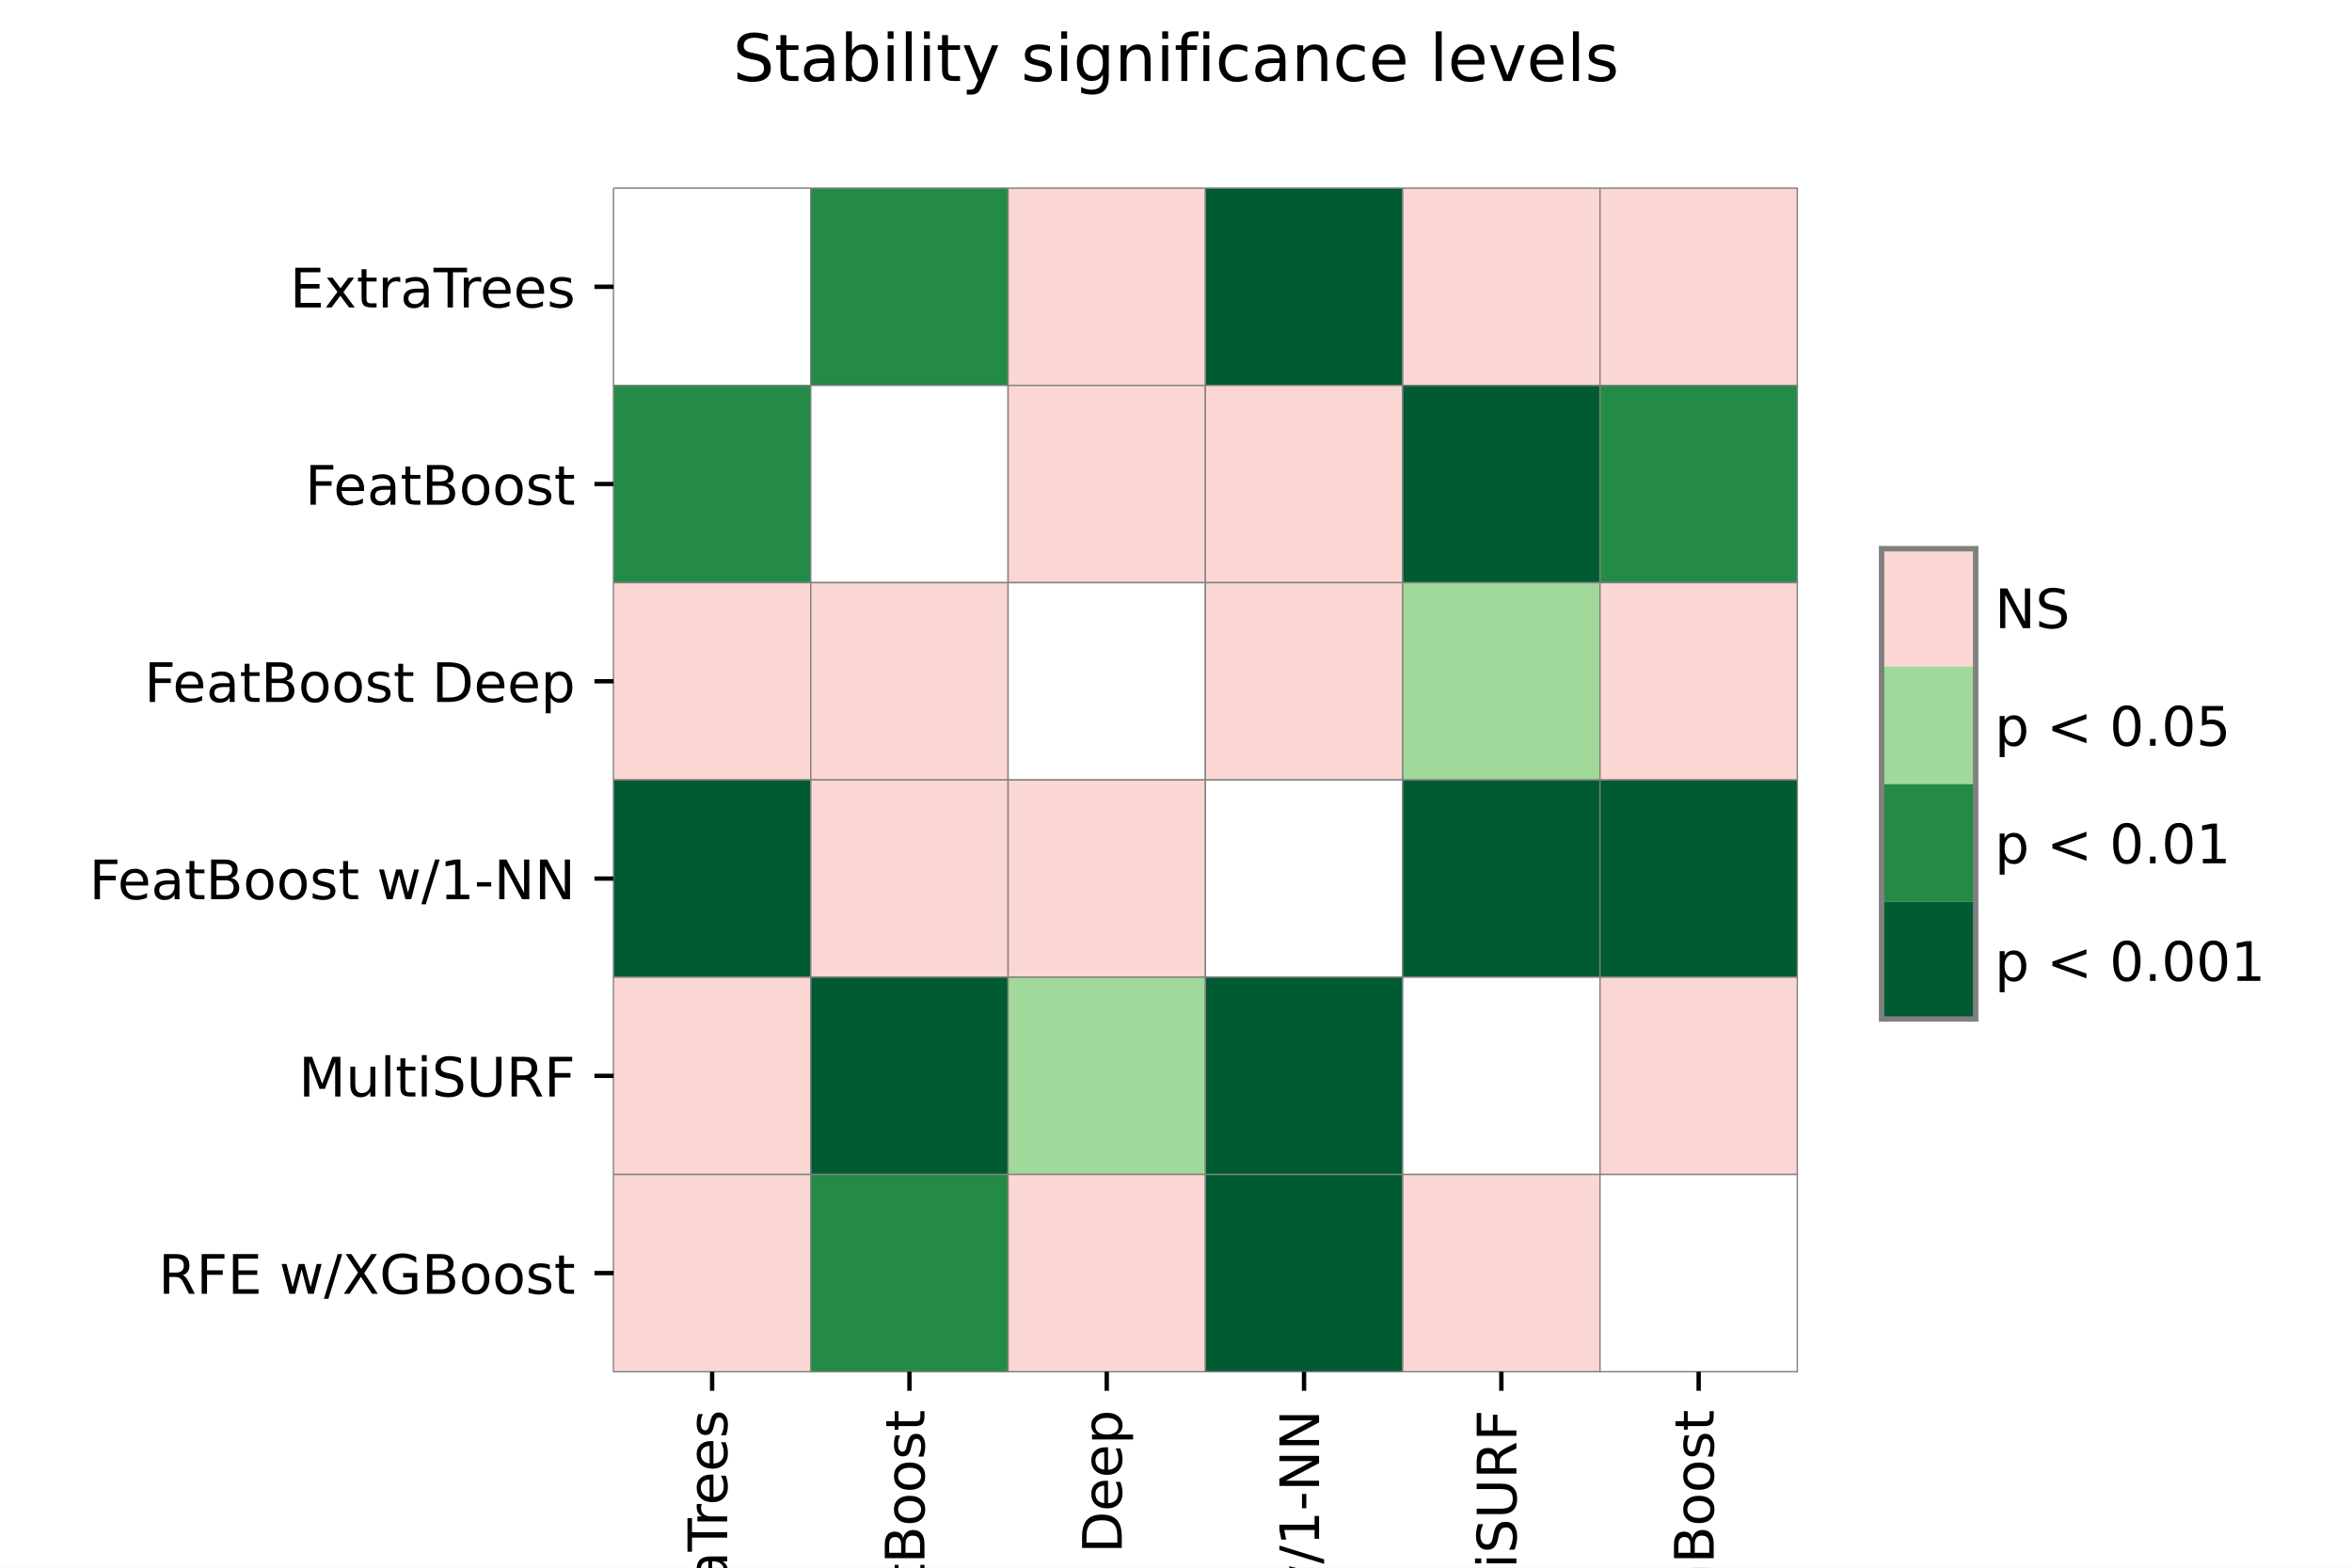
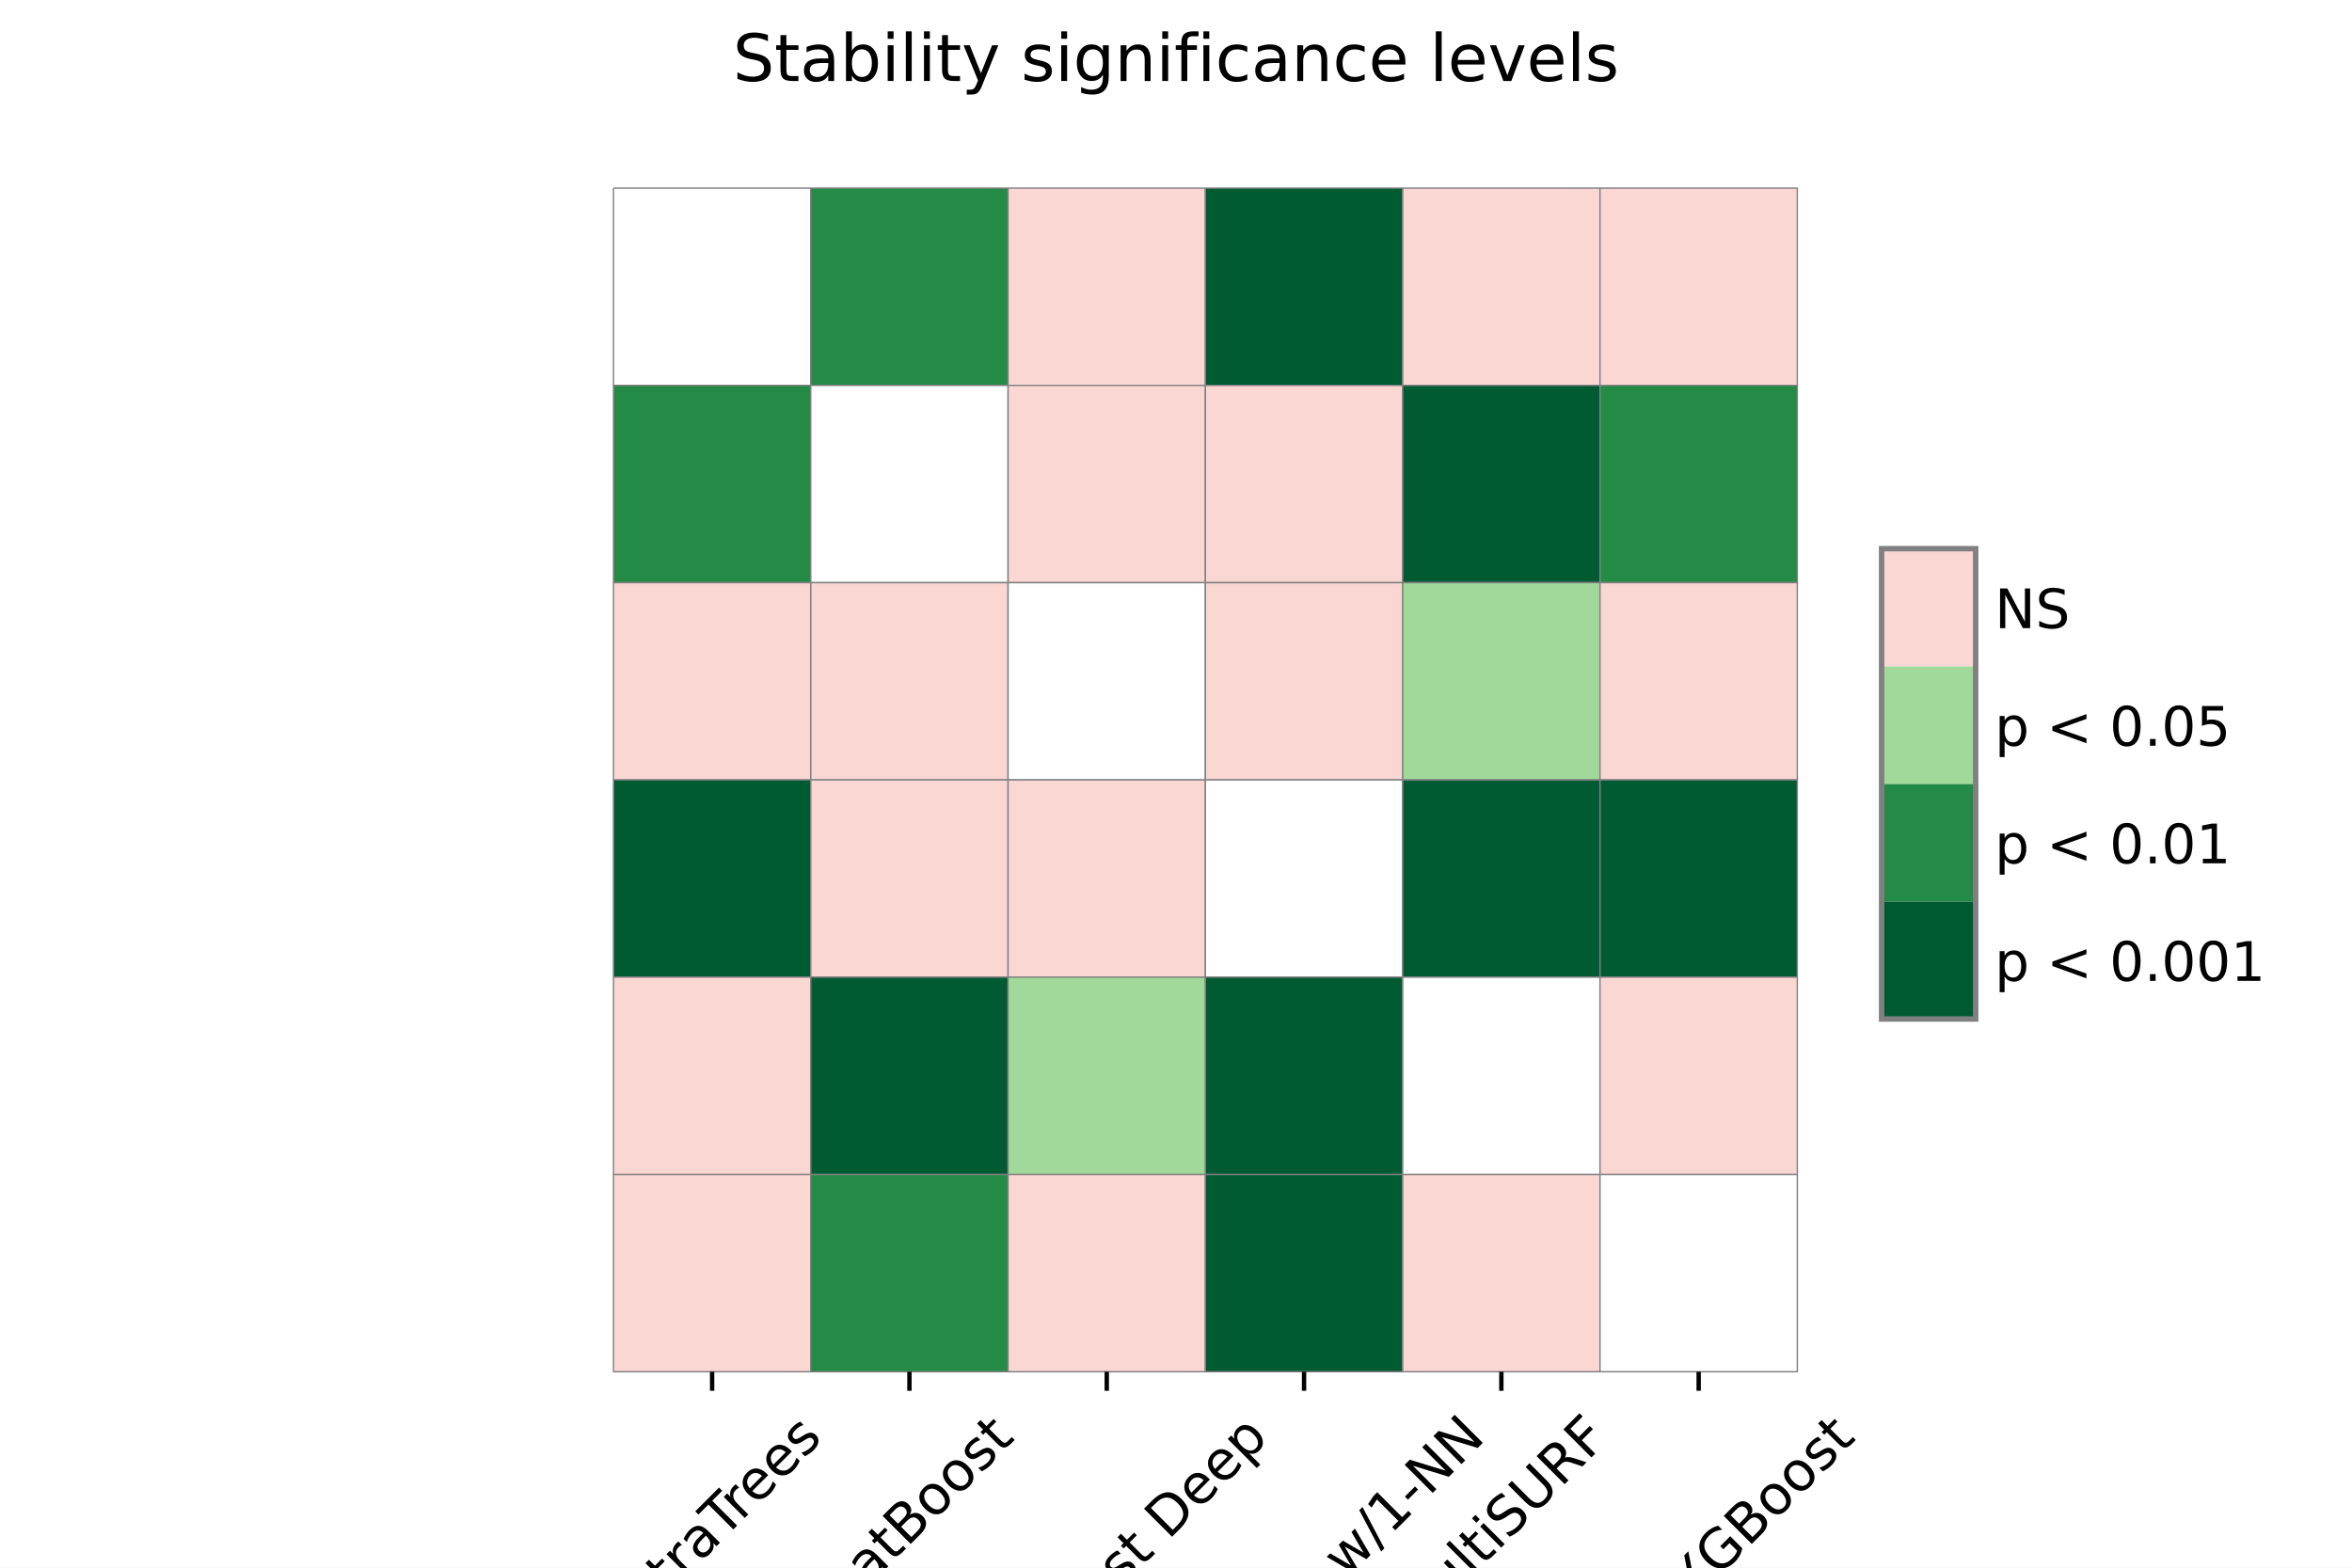
<svg xmlns="http://www.w3.org/2000/svg" xmlns:xlink="http://www.w3.org/1999/xlink" height="288pt" version="1.1" viewBox="0 0 432 288" width="432pt">
  <defs>
    <style type="text/css">
*{stroke-linecap:butt;stroke-linejoin:round;}
  </style>
  </defs>
  <g id="figure_1">
    <g id="patch_1">
      <path d="M 0 288  L 432 288  L 432 0  L 0 0  z " style="fill:#ffffff;" />
    </g>
    <g id="axes_1">
      <g id="patch_2">
        <path d="M 112.68 252  L 330.12 252  L 330.12 34.56  L 112.68 34.56  z " style="fill:#ffffff;" />
      </g>
      <g id="QuadMesh_1">
        <path d="M 112.68 34.56  L 148.92 34.56  L 148.92 70.8  L 112.68 70.8  L 112.68 34.56  " style="fill:#ffffff;stroke:#808080;stroke-width:0.25;" />
        <path d="M 148.92 34.56  L 185.16 34.56  L 185.16 70.8  L 148.92 70.8  L 148.92 34.56  " style="fill:#238b45;stroke:#808080;stroke-width:0.25;" />
        <path d="M 185.16 34.56  L 221.4 34.56  L 221.4 70.8  L 185.16 70.8  L 185.16 34.56  " style="fill:#fbd7d4;stroke:#808080;stroke-width:0.25;" />
        <path d="M 221.4 34.56  L 257.64 34.56  L 257.64 70.8  L 221.4 70.8  L 221.4 34.56  " style="fill:#005a32;stroke:#808080;stroke-width:0.25;" />
        <path d="M 257.64 34.56  L 293.88 34.56  L 293.88 70.8  L 257.64 70.8  L 257.64 34.56  " style="fill:#fbd7d4;stroke:#808080;stroke-width:0.25;" />
        <path d="M 293.88 34.56  L 330.12 34.56  L 330.12 70.8  L 293.88 70.8  L 293.88 34.56  " style="fill:#fbd7d4;stroke:#808080;stroke-width:0.25;" />
        <path d="M 112.68 70.8  L 148.92 70.8  L 148.92 107.04  L 112.68 107.04  L 112.68 70.8  " style="fill:#238b45;stroke:#808080;stroke-width:0.25;" />
        <path d="M 148.92 70.8  L 185.16 70.8  L 185.16 107.04  L 148.92 107.04  L 148.92 70.8  " style="fill:#ffffff;stroke:#808080;stroke-width:0.25;" />
        <path d="M 185.16 70.8  L 221.4 70.8  L 221.4 107.04  L 185.16 107.04  L 185.16 70.8  " style="fill:#fbd7d4;stroke:#808080;stroke-width:0.25;" />
        <path d="M 221.4 70.8  L 257.64 70.8  L 257.64 107.04  L 221.4 107.04  L 221.4 70.8  " style="fill:#fbd7d4;stroke:#808080;stroke-width:0.25;" />
        <path d="M 257.64 70.8  L 293.88 70.8  L 293.88 107.04  L 257.64 107.04  L 257.64 70.8  " style="fill:#005a32;stroke:#808080;stroke-width:0.25;" />
        <path d="M 293.88 70.8  L 330.12 70.8  L 330.12 107.04  L 293.88 107.04  L 293.88 70.8  " style="fill:#238b45;stroke:#808080;stroke-width:0.25;" />
        <path d="M 112.68 107.04  L 148.92 107.04  L 148.92 143.28  L 112.68 143.28  L 112.68 107.04  " style="fill:#fbd7d4;stroke:#808080;stroke-width:0.25;" />
        <path d="M 148.92 107.04  L 185.16 107.04  L 185.16 143.28  L 148.92 143.28  L 148.92 107.04  " style="fill:#fbd7d4;stroke:#808080;stroke-width:0.25;" />
        <path d="M 185.16 107.04  L 221.4 107.04  L 221.4 143.28  L 185.16 143.28  L 185.16 107.04  " style="fill:#ffffff;stroke:#808080;stroke-width:0.25;" />
        <path d="M 221.4 107.04  L 257.64 107.04  L 257.64 143.28  L 221.4 143.28  L 221.4 107.04  " style="fill:#fbd7d4;stroke:#808080;stroke-width:0.25;" />
        <path d="M 257.64 107.04  L 293.88 107.04  L 293.88 143.28  L 257.64 143.28  L 257.64 107.04  " style="fill:#a1d99b;stroke:#808080;stroke-width:0.25;" />
        <path d="M 293.88 107.04  L 330.12 107.04  L 330.12 143.28  L 293.88 143.28  L 293.88 107.04  " style="fill:#fbd7d4;stroke:#808080;stroke-width:0.25;" />
        <path d="M 112.68 143.28  L 148.92 143.28  L 148.92 179.52  L 112.68 179.52  L 112.68 143.28  " style="fill:#005a32;stroke:#808080;stroke-width:0.25;" />
        <path d="M 148.92 143.28  L 185.16 143.28  L 185.16 179.52  L 148.92 179.52  L 148.92 143.28  " style="fill:#fbd7d4;stroke:#808080;stroke-width:0.25;" />
        <path d="M 185.16 143.28  L 221.4 143.28  L 221.4 179.52  L 185.16 179.52  L 185.16 143.28  " style="fill:#fbd7d4;stroke:#808080;stroke-width:0.25;" />
        <path d="M 221.4 143.28  L 257.64 143.28  L 257.64 179.52  L 221.4 179.52  L 221.4 143.28  " style="fill:#ffffff;stroke:#808080;stroke-width:0.25;" />
        <path d="M 257.64 143.28  L 293.88 143.28  L 293.88 179.52  L 257.64 179.52  L 257.64 143.28  " style="fill:#005a32;stroke:#808080;stroke-width:0.25;" />
        <path d="M 293.88 143.28  L 330.12 143.28  L 330.12 179.52  L 293.88 179.52  L 293.88 143.28  " style="fill:#005a32;stroke:#808080;stroke-width:0.25;" />
        <path d="M 112.68 179.52  L 148.92 179.52  L 148.92 215.76  L 112.68 215.76  L 112.68 179.52  " style="fill:#fbd7d4;stroke:#808080;stroke-width:0.25;" />
        <path d="M 148.92 179.52  L 185.16 179.52  L 185.16 215.76  L 148.92 215.76  L 148.92 179.52  " style="fill:#005a32;stroke:#808080;stroke-width:0.25;" />
        <path d="M 185.16 179.52  L 221.4 179.52  L 221.4 215.76  L 185.16 215.76  L 185.16 179.52  " style="fill:#a1d99b;stroke:#808080;stroke-width:0.25;" />
        <path d="M 221.4 179.52  L 257.64 179.52  L 257.64 215.76  L 221.4 215.76  L 221.4 179.52  " style="fill:#005a32;stroke:#808080;stroke-width:0.25;" />
        <path d="M 257.64 179.52  L 293.88 179.52  L 293.88 215.76  L 257.64 215.76  L 257.64 179.52  " style="fill:#ffffff;stroke:#808080;stroke-width:0.25;" />
        <path d="M 293.88 179.52  L 330.12 179.52  L 330.12 215.76  L 293.88 215.76  L 293.88 179.52  " style="fill:#fbd7d4;stroke:#808080;stroke-width:0.25;" />
        <path d="M 112.68 215.76  L 148.92 215.76  L 148.92 252  L 112.68 252  L 112.68 215.76  " style="fill:#fbd7d4;stroke:#808080;stroke-width:0.25;" />
        <path d="M 148.92 215.76  L 185.16 215.76  L 185.16 252  L 148.92 252  L 148.92 215.76  " style="fill:#238b45;stroke:#808080;stroke-width:0.25;" />
        <path d="M 185.16 215.76  L 221.4 215.76  L 221.4 252  L 185.16 252  L 185.16 215.76  " style="fill:#fbd7d4;stroke:#808080;stroke-width:0.25;" />
        <path d="M 221.4 215.76  L 257.64 215.76  L 257.64 252  L 221.4 252  L 221.4 215.76  " style="fill:#005a32;stroke:#808080;stroke-width:0.25;" />
        <path d="M 257.64 215.76  L 293.88 215.76  L 293.88 252  L 257.64 252  L 257.64 215.76  " style="fill:#fbd7d4;stroke:#808080;stroke-width:0.25;" />
        <path d="M 293.88 215.76  L 330.12 215.76  L 330.12 252  L 293.88 252  L 293.88 215.76  " style="fill:#ffffff;stroke:#808080;stroke-width:0.25;" />
      </g>
      <g id="matplotlib.axis_1">
        <g id="xtick_1">
          <g id="line2d_1">
            <defs>
-               <path d="M 0 0  L 0 3.5  " id="md3917047f7" style="stroke:#000000;stroke-width:0.8;" />
-             </defs>
-             <g>
-               <use style="stroke:#000000;stroke-width:0.8;" x="130.8" xlink:href="#md3917047f7" y="252" />
+               <path d="M 0 0  L 0 3.5  " id="mb78f8a6dac" style="stroke:#000000;stroke-width:0.8;" />
+             </defs>
+             <g>
+               <use style="stroke:#000000;stroke-width:0.8;" x="130.8" xlink:href="#mb78f8a6dac" y="252" />
            </g>
          </g>
          <g id="text_1">
            <defs>
              <path d="M 9.812 72.906  L 55.906 72.906  L 55.906 64.594  L 19.672 64.594  L 19.672 43.016  L 54.391 43.016  L 54.391 34.719  L 19.672 34.719  L 19.672 8.297  L 56.781 8.297  L 56.781 0  L 9.812 0  z " id="DejaVuSans-69" />
              <path d="M 54.891 54.688  L 35.109 28.078  L 55.906 0  L 45.312 0  L 29.391 21.484  L 13.484 0  L 2.875 0  L 24.125 28.609  L 4.688 54.688  L 15.281 54.688  L 29.781 35.203  L 44.281 54.688  z " id="DejaVuSans-120" />
              <path d="M 18.312 70.219  L 18.312 54.688  L 36.812 54.688  L 36.812 47.703  L 18.312 47.703  L 18.312 18.016  Q 18.312 11.328 20.141 9.422  Q 21.969 7.516 27.594 7.516  L 36.812 7.516  L 36.812 0  L 27.594 0  Q 17.188 0 13.234 3.875  Q 9.281 7.766 9.281 18.016  L 9.281 47.703  L 2.688 47.703  L 2.688 54.688  L 9.281 54.688  L 9.281 70.219  z " id="DejaVuSans-116" />
              <path d="M 41.109 46.297  Q 39.594 47.172 37.812 47.578  Q 36.031 48 33.891 48  Q 26.266 48 22.188 43.047  Q 18.109 38.094 18.109 28.812  L 18.109 0  L 9.078 0  L 9.078 54.688  L 18.109 54.688  L 18.109 46.188  Q 20.953 51.172 25.484 53.578  Q 30.031 56 36.531 56  Q 37.453 56 38.578 55.875  Q 39.703 55.766 41.062 55.516  z " id="DejaVuSans-114" />
              <path d="M 34.281 27.484  Q 23.391 27.484 19.188 25  Q 14.984 22.516 14.984 16.5  Q 14.984 11.719 18.141 8.906  Q 21.297 6.109 26.703 6.109  Q 34.188 6.109 38.703 11.406  Q 43.219 16.703 43.219 25.484  L 43.219 27.484  z M 52.203 31.203  L 52.203 0  L 43.219 0  L 43.219 8.297  Q 40.141 3.328 35.547 0.953  Q 30.953 -1.422 24.312 -1.422  Q 15.922 -1.422 10.953 3.297  Q 6 8.016 6 15.922  Q 6 25.141 12.172 29.828  Q 18.359 34.516 30.609 34.516  L 43.219 34.516  L 43.219 35.406  Q 43.219 41.609 39.141 45  Q 35.062 48.391 27.688 48.391  Q 23 48.391 18.547 47.266  Q 14.109 46.141 10.016 43.891  L 10.016 52.203  Q 14.938 54.109 19.578 55.047  Q 24.219 56 28.609 56  Q 40.484 56 46.344 49.844  Q 52.203 43.703 52.203 31.203  z " id="DejaVuSans-97" />
              <path d="M -0.297 72.906  L 61.375 72.906  L 61.375 64.594  L 35.5 64.594  L 35.5 0  L 25.594 0  L 25.594 64.594  L -0.297 64.594  z " id="DejaVuSans-84" />
              <path d="M 56.203 29.594  L 56.203 25.203  L 14.891 25.203  Q 15.484 15.922 20.484 11.062  Q 25.484 6.203 34.422 6.203  Q 39.594 6.203 44.453 7.469  Q 49.312 8.734 54.109 11.281  L 54.109 2.781  Q 49.266 0.734 44.188 -0.344  Q 39.109 -1.422 33.891 -1.422  Q 20.797 -1.422 13.156 6.188  Q 5.516 13.812 5.516 26.812  Q 5.516 40.234 12.766 48.109  Q 20.016 56 32.328 56  Q 43.359 56 49.781 48.891  Q 56.203 41.797 56.203 29.594  z M 47.219 32.234  Q 47.125 39.594 43.094 43.984  Q 39.062 48.391 32.422 48.391  Q 24.906 48.391 20.391 44.141  Q 15.875 39.891 15.188 32.172  z " id="DejaVuSans-101" />
              <path d="M 44.281 53.078  L 44.281 44.578  Q 40.484 46.531 36.375 47.5  Q 32.281 48.484 27.875 48.484  Q 21.188 48.484 17.844 46.438  Q 14.5 44.391 14.5 40.281  Q 14.5 37.156 16.891 35.375  Q 19.281 33.594 26.516 31.984  L 29.594 31.297  Q 39.156 29.25 43.188 25.516  Q 47.219 21.781 47.219 15.094  Q 47.219 7.469 41.188 3.016  Q 35.156 -1.422 24.609 -1.422  Q 20.219 -1.422 15.453 -0.562  Q 10.688 0.297 5.422 2  L 5.422 11.281  Q 10.406 8.688 15.234 7.391  Q 20.062 6.109 24.812 6.109  Q 31.156 6.109 34.562 8.281  Q 37.984 10.453 37.984 14.406  Q 37.984 18.062 35.516 20.016  Q 33.062 21.969 24.703 23.781  L 21.578 24.516  Q 13.234 26.266 9.516 29.906  Q 5.812 33.547 5.812 39.891  Q 5.812 47.609 11.281 51.797  Q 16.75 56 26.812 56  Q 31.781 56 36.172 55.266  Q 40.578 54.547 44.281 53.078  z " id="DejaVuSans-115" />
            </defs>
-             <g transform="translate(133.5594 311.4312)rotate(-90)scale(0.1 -0.1)">
+             <g transform="translate(114.2139 301.4474)rotate(-45)scale(0.1 -0.1)">
              <use xlink:href="#DejaVuSans-69" />
              <use x="63.184" xlink:href="#DejaVuSans-120" />
              <use x="122.363" xlink:href="#DejaVuSans-116" />
              <use x="161.572" xlink:href="#DejaVuSans-114" />
              <use x="202.686" xlink:href="#DejaVuSans-97" />
              <use x="263.965" xlink:href="#DejaVuSans-84" />
              <use x="310.299" xlink:href="#DejaVuSans-114" />
              <use x="349.162" xlink:href="#DejaVuSans-101" />
              <use x="410.686" xlink:href="#DejaVuSans-101" />
              <use x="472.209" xlink:href="#DejaVuSans-115" />
            </g>
          </g>
        </g>
        <g id="xtick_2">
          <g id="line2d_2">
            <g>
-               <use style="stroke:#000000;stroke-width:0.8;" x="167.04" xlink:href="#md3917047f7" y="252" />
+               <use style="stroke:#000000;stroke-width:0.8;" x="167.04" xlink:href="#mb78f8a6dac" y="252" />
            </g>
          </g>
          <g id="text_2">
            <defs>
              <path d="M 9.812 72.906  L 51.703 72.906  L 51.703 64.594  L 19.672 64.594  L 19.672 43.109  L 48.578 43.109  L 48.578 34.812  L 19.672 34.812  L 19.672 0  L 9.812 0  z " id="DejaVuSans-70" />
              <path d="M 19.672 34.812  L 19.672 8.109  L 35.5 8.109  Q 43.453 8.109 47.281 11.406  Q 51.125 14.703 51.125 21.484  Q 51.125 28.328 47.281 31.562  Q 43.453 34.812 35.5 34.812  z M 19.672 64.797  L 19.672 42.828  L 34.281 42.828  Q 41.5 42.828 45.031 45.531  Q 48.578 48.25 48.578 53.812  Q 48.578 59.328 45.031 62.062  Q 41.5 64.797 34.281 64.797  z M 9.812 72.906  L 35.016 72.906  Q 46.297 72.906 52.391 68.219  Q 58.5 63.531 58.5 54.891  Q 58.5 48.188 55.375 44.234  Q 52.25 40.281 46.188 39.312  Q 53.469 37.75 57.5 32.781  Q 61.531 27.828 61.531 20.406  Q 61.531 10.641 54.891 5.312  Q 48.25 0 35.984 0  L 9.812 0  z " id="DejaVuSans-66" />
              <path d="M 30.609 48.391  Q 23.391 48.391 19.188 42.75  Q 14.984 37.109 14.984 27.297  Q 14.984 17.484 19.156 11.844  Q 23.344 6.203 30.609 6.203  Q 37.797 6.203 41.984 11.859  Q 46.188 17.531 46.188 27.297  Q 46.188 37.016 41.984 42.703  Q 37.797 48.391 30.609 48.391  z M 30.609 56  Q 42.328 56 49.016 48.375  Q 55.719 40.766 55.719 27.297  Q 55.719 13.875 49.016 6.219  Q 42.328 -1.422 30.609 -1.422  Q 18.844 -1.422 12.172 6.219  Q 5.516 13.875 5.516 27.297  Q 5.516 40.766 12.172 48.375  Q 18.844 56 30.609 56  z " id="DejaVuSans-111" />
            </defs>
-             <g transform="translate(169.7994 308.6313)rotate(-90)scale(0.1 -0.1)">
+             <g transform="translate(151.4439 299.4675)rotate(-45)scale(0.1 -0.1)">
              <use xlink:href="#DejaVuSans-70" />
              <use x="52.02" xlink:href="#DejaVuSans-101" />
              <use x="113.543" xlink:href="#DejaVuSans-97" />
              <use x="174.822" xlink:href="#DejaVuSans-116" />
              <use x="214.031" xlink:href="#DejaVuSans-66" />
              <use x="282.635" xlink:href="#DejaVuSans-111" />
              <use x="343.816" xlink:href="#DejaVuSans-111" />
              <use x="404.998" xlink:href="#DejaVuSans-115" />
              <use x="457.098" xlink:href="#DejaVuSans-116" />
            </g>
          </g>
        </g>
        <g id="xtick_3">
          <g id="line2d_3">
            <g>
-               <use style="stroke:#000000;stroke-width:0.8;" x="203.28" xlink:href="#md3917047f7" y="252" />
+               <use style="stroke:#000000;stroke-width:0.8;" x="203.28" xlink:href="#mb78f8a6dac" y="252" />
            </g>
          </g>
          <g id="text_3">
            <defs>
              <path id="DejaVuSans-32" />
              <path d="M 19.672 64.797  L 19.672 8.109  L 31.594 8.109  Q 46.688 8.109 53.688 14.938  Q 60.688 21.781 60.688 36.531  Q 60.688 51.172 53.688 57.984  Q 46.688 64.797 31.594 64.797  z M 9.812 72.906  L 30.078 72.906  Q 51.266 72.906 61.172 64.094  Q 71.094 55.281 71.094 36.531  Q 71.094 17.672 61.125 8.828  Q 51.172 0 30.078 0  L 9.812 0  z " id="DejaVuSans-68" />
              <path d="M 18.109 8.203  L 18.109 -20.797  L 9.078 -20.797  L 9.078 54.688  L 18.109 54.688  L 18.109 46.391  Q 20.953 51.266 25.266 53.625  Q 29.594 56 35.594 56  Q 45.562 56 51.781 48.094  Q 58.016 40.188 58.016 27.297  Q 58.016 14.406 51.781 6.484  Q 45.562 -1.422 35.594 -1.422  Q 29.594 -1.422 25.266 0.953  Q 20.953 3.328 18.109 8.203  z M 48.688 27.297  Q 48.688 37.203 44.609 42.844  Q 40.531 48.484 33.406 48.484  Q 26.266 48.484 22.188 42.844  Q 18.109 37.203 18.109 27.297  Q 18.109 17.391 22.188 11.75  Q 26.266 6.109 33.406 6.109  Q 40.531 6.109 44.609 11.75  Q 48.688 17.391 48.688 27.297  z " id="DejaVuSans-112" />
            </defs>
-             <g transform="translate(206.0394 338.1641)rotate(-90)scale(0.1 -0.1)">
+             <g transform="translate(177.2424 320.3504)rotate(-45)scale(0.1 -0.1)">
              <use xlink:href="#DejaVuSans-70" />
              <use x="52.02" xlink:href="#DejaVuSans-101" />
              <use x="113.543" xlink:href="#DejaVuSans-97" />
              <use x="174.822" xlink:href="#DejaVuSans-116" />
              <use x="214.031" xlink:href="#DejaVuSans-66" />
              <use x="282.635" xlink:href="#DejaVuSans-111" />
              <use x="343.816" xlink:href="#DejaVuSans-111" />
              <use x="404.998" xlink:href="#DejaVuSans-115" />
              <use x="457.098" xlink:href="#DejaVuSans-116" />
              <use x="496.307" xlink:href="#DejaVuSans-32" />
              <use x="528.094" xlink:href="#DejaVuSans-68" />
              <use x="605.096" xlink:href="#DejaVuSans-101" />
              <use x="666.619" xlink:href="#DejaVuSans-101" />
              <use x="728.143" xlink:href="#DejaVuSans-112" />
            </g>
          </g>
        </g>
        <g id="xtick_4">
          <g id="line2d_4">
            <g>
-               <use style="stroke:#000000;stroke-width:0.8;" x="239.52" xlink:href="#md3917047f7" y="252" />
+               <use style="stroke:#000000;stroke-width:0.8;" x="239.52" xlink:href="#mb78f8a6dac" y="252" />
            </g>
          </g>
          <g id="text_4">
            <defs>
              <path d="M 4.203 54.688  L 13.188 54.688  L 24.422 12.016  L 35.594 54.688  L 46.188 54.688  L 57.422 12.016  L 68.609 54.688  L 77.594 54.688  L 63.281 0  L 52.688 0  L 40.922 44.828  L 29.109 0  L 18.5 0  z " id="DejaVuSans-119" />
              <path d="M 25.391 72.906  L 33.688 72.906  L 8.297 -9.281  L 0 -9.281  z " id="DejaVuSans-47" />
              <path d="M 12.406 8.297  L 28.516 8.297  L 28.516 63.922  L 10.984 60.406  L 10.984 69.391  L 28.422 72.906  L 38.281 72.906  L 38.281 8.297  L 54.391 8.297  L 54.391 0  L 12.406 0  z " id="DejaVuSans-49" />
              <path d="M 4.891 31.391  L 31.203 31.391  L 31.203 23.391  L 4.891 23.391  z " id="DejaVuSans-45" />
              <path d="M 9.812 72.906  L 23.094 72.906  L 55.422 11.922  L 55.422 72.906  L 64.984 72.906  L 64.984 0  L 51.703 0  L 19.391 60.984  L 19.391 0  L 9.812 0  z " id="DejaVuSans-78" />
            </defs>
-             <g transform="translate(242.2794 348.2891)rotate(-90)scale(0.1 -0.1)">
+             <g transform="translate(209.9027 327.5098)rotate(-45)scale(0.1 -0.1)">
              <use xlink:href="#DejaVuSans-70" />
              <use x="52.02" xlink:href="#DejaVuSans-101" />
              <use x="113.543" xlink:href="#DejaVuSans-97" />
              <use x="174.822" xlink:href="#DejaVuSans-116" />
              <use x="214.031" xlink:href="#DejaVuSans-66" />
              <use x="282.635" xlink:href="#DejaVuSans-111" />
              <use x="343.816" xlink:href="#DejaVuSans-111" />
              <use x="404.998" xlink:href="#DejaVuSans-115" />
              <use x="457.098" xlink:href="#DejaVuSans-116" />
              <use x="496.307" xlink:href="#DejaVuSans-32" />
              <use x="528.094" xlink:href="#DejaVuSans-119" />
              <use x="609.881" xlink:href="#DejaVuSans-47" />
              <use x="643.572" xlink:href="#DejaVuSans-49" />
              <use x="707.195" xlink:href="#DejaVuSans-45" />
              <use x="743.279" xlink:href="#DejaVuSans-78" />
              <use x="818.084" xlink:href="#DejaVuSans-78" />
            </g>
          </g>
        </g>
        <g id="xtick_5">
          <g id="line2d_5">
            <g>
-               <use style="stroke:#000000;stroke-width:0.8;" x="275.76" xlink:href="#md3917047f7" y="252" />
+               <use style="stroke:#000000;stroke-width:0.8;" x="275.76" xlink:href="#mb78f8a6dac" y="252" />
            </g>
          </g>
          <g id="text_5">
            <defs>
              <path d="M 9.812 72.906  L 24.516 72.906  L 43.109 23.297  L 61.812 72.906  L 76.516 72.906  L 76.516 0  L 66.891 0  L 66.891 64.016  L 48.094 14.016  L 38.188 14.016  L 19.391 64.016  L 19.391 0  L 9.812 0  z " id="DejaVuSans-77" />
              <path d="M 8.5 21.578  L 8.5 54.688  L 17.484 54.688  L 17.484 21.922  Q 17.484 14.156 20.5 10.266  Q 23.531 6.391 29.594 6.391  Q 36.859 6.391 41.078 11.031  Q 45.312 15.672 45.312 23.688  L 45.312 54.688  L 54.297 54.688  L 54.297 0  L 45.312 0  L 45.312 8.406  Q 42.047 3.422 37.719 1  Q 33.406 -1.422 27.688 -1.422  Q 18.266 -1.422 13.375 4.438  Q 8.5 10.297 8.5 21.578  z M 31.109 56  z " id="DejaVuSans-117" />
              <path d="M 9.422 75.984  L 18.406 75.984  L 18.406 0  L 9.422 0  z " id="DejaVuSans-108" />
              <path d="M 9.422 54.688  L 18.406 54.688  L 18.406 0  L 9.422 0  z M 9.422 75.984  L 18.406 75.984  L 18.406 64.594  L 9.422 64.594  z " id="DejaVuSans-105" />
              <path d="M 53.516 70.516  L 53.516 60.891  Q 47.906 63.578 42.922 64.891  Q 37.938 66.219 33.297 66.219  Q 25.25 66.219 20.875 63.094  Q 16.5 59.969 16.5 54.203  Q 16.5 49.359 19.406 46.891  Q 22.312 44.438 30.422 42.922  L 36.375 41.703  Q 47.406 39.594 52.656 34.297  Q 57.906 29 57.906 20.125  Q 57.906 9.516 50.797 4.047  Q 43.703 -1.422 29.984 -1.422  Q 24.812 -1.422 18.969 -0.25  Q 13.141 0.922 6.891 3.219  L 6.891 13.375  Q 12.891 10.016 18.656 8.297  Q 24.422 6.594 29.984 6.594  Q 38.422 6.594 43.016 9.906  Q 47.609 13.234 47.609 19.391  Q 47.609 24.75 44.312 27.781  Q 41.016 30.812 33.5 32.328  L 27.484 33.5  Q 16.453 35.688 11.516 40.375  Q 6.594 45.062 6.594 53.422  Q 6.594 63.094 13.406 68.656  Q 20.219 74.219 32.172 74.219  Q 37.312 74.219 42.625 73.281  Q 47.953 72.359 53.516 70.516  z " id="DejaVuSans-83" />
              <path d="M 8.688 72.906  L 18.609 72.906  L 18.609 28.609  Q 18.609 16.891 22.844 11.734  Q 27.094 6.594 36.625 6.594  Q 46.094 6.594 50.344 11.734  Q 54.594 16.891 54.594 28.609  L 54.594 72.906  L 64.5 72.906  L 64.5 27.391  Q 64.5 13.141 57.438 5.859  Q 50.391 -1.422 36.625 -1.422  Q 22.797 -1.422 15.734 5.859  Q 8.688 13.141 8.688 27.391  z " id="DejaVuSans-85" />
              <path d="M 44.391 34.188  Q 47.562 33.109 50.562 29.594  Q 53.562 26.078 56.594 19.922  L 66.609 0  L 56 0  L 46.688 18.703  Q 43.062 26.031 39.672 28.422  Q 36.281 30.812 30.422 30.812  L 19.672 30.812  L 19.672 0  L 9.812 0  L 9.812 72.906  L 32.078 72.906  Q 44.578 72.906 50.734 67.672  Q 56.891 62.453 56.891 51.906  Q 56.891 45.016 53.688 40.469  Q 50.484 35.938 44.391 34.188  z M 19.672 64.797  L 19.672 38.922  L 32.078 38.922  Q 39.203 38.922 42.844 42.219  Q 46.484 45.516 46.484 51.906  Q 46.484 58.297 42.844 61.547  Q 39.203 64.797 32.078 64.797  z " id="DejaVuSans-82" />
            </defs>
-             <g transform="translate(278.5194 309.8094)rotate(-90)scale(0.1 -0.1)">
+             <g transform="translate(259.7473 300.3006)rotate(-45)scale(0.1 -0.1)">
              <use xlink:href="#DejaVuSans-77" />
              <use x="86.279" xlink:href="#DejaVuSans-117" />
              <use x="149.658" xlink:href="#DejaVuSans-108" />
              <use x="177.441" xlink:href="#DejaVuSans-116" />
              <use x="216.65" xlink:href="#DejaVuSans-105" />
              <use x="244.434" xlink:href="#DejaVuSans-83" />
              <use x="307.91" xlink:href="#DejaVuSans-85" />
              <use x="381.104" xlink:href="#DejaVuSans-82" />
              <use x="450.586" xlink:href="#DejaVuSans-70" />
            </g>
          </g>
        </g>
        <g id="xtick_6">
          <g id="line2d_6">
            <g>
-               <use style="stroke:#000000;stroke-width:0.8;" x="312" xlink:href="#md3917047f7" y="252" />
+               <use style="stroke:#000000;stroke-width:0.8;" x="312" xlink:href="#mb78f8a6dac" y="252" />
            </g>
          </g>
          <g id="text_6">
            <defs>
              <path d="M 6.297 72.906  L 16.891 72.906  L 35.016 45.797  L 53.219 72.906  L 63.812 72.906  L 40.375 37.891  L 65.375 0  L 54.781 0  L 34.281 31  L 13.625 0  L 2.984 0  L 29 38.922  z " id="DejaVuSans-88" />
              <path d="M 59.516 10.406  L 59.516 29.984  L 43.406 29.984  L 43.406 38.094  L 69.281 38.094  L 69.281 6.781  Q 63.578 2.734 56.688 0.656  Q 49.812 -1.422 42 -1.422  Q 24.906 -1.422 15.25 8.562  Q 5.609 18.562 5.609 36.375  Q 5.609 54.25 15.25 64.234  Q 24.906 74.219 42 74.219  Q 49.125 74.219 55.547 72.453  Q 61.969 70.703 67.391 67.281  L 67.391 56.781  Q 61.922 61.422 55.766 63.766  Q 49.609 66.109 42.828 66.109  Q 29.438 66.109 22.719 58.641  Q 16.016 51.172 16.016 36.375  Q 16.016 21.625 22.719 14.156  Q 29.438 6.688 42.828 6.688  Q 48.047 6.688 52.141 7.594  Q 56.25 8.5 59.516 10.406  z " id="DejaVuSans-71" />
            </defs>
-             <g transform="translate(314.7594 335.5703)rotate(-90)scale(0.1 -0.1)">
+             <g transform="translate(286.8795 318.5163)rotate(-45)scale(0.1 -0.1)">
              <use xlink:href="#DejaVuSans-82" />
              <use x="69.482" xlink:href="#DejaVuSans-70" />
              <use x="127.002" xlink:href="#DejaVuSans-69" />
              <use x="190.186" xlink:href="#DejaVuSans-32" />
              <use x="221.973" xlink:href="#DejaVuSans-119" />
              <use x="303.76" xlink:href="#DejaVuSans-47" />
              <use x="337.451" xlink:href="#DejaVuSans-88" />
              <use x="405.957" xlink:href="#DejaVuSans-71" />
              <use x="483.447" xlink:href="#DejaVuSans-66" />
              <use x="552.051" xlink:href="#DejaVuSans-111" />
              <use x="613.232" xlink:href="#DejaVuSans-111" />
              <use x="674.414" xlink:href="#DejaVuSans-115" />
              <use x="726.514" xlink:href="#DejaVuSans-116" />
            </g>
          </g>
        </g>
      </g>
-       <g id="matplotlib.axis_2">
-         <g id="ytick_1">
-           <g id="line2d_7">
-             <defs>
-               <path d="M 0 0  L -3.5 0  " id="m9539eef27b" style="stroke:#000000;stroke-width:0.8;" />
-             </defs>
-             <g>
-               <use style="stroke:#000000;stroke-width:0.8;" x="112.68" xlink:href="#m9539eef27b" y="52.68" />
-             </g>
-           </g>
-           <g id="text_7">
-             <g transform="translate(53.24875 56.47922)scale(0.1 -0.1)">
-               <use xlink:href="#DejaVuSans-69" />
-               <use x="63.184" xlink:href="#DejaVuSans-120" />
-               <use x="122.363" xlink:href="#DejaVuSans-116" />
-               <use x="161.572" xlink:href="#DejaVuSans-114" />
-               <use x="202.686" xlink:href="#DejaVuSans-97" />
-               <use x="263.965" xlink:href="#DejaVuSans-84" />
-               <use x="310.299" xlink:href="#DejaVuSans-114" />
-               <use x="349.162" xlink:href="#DejaVuSans-101" />
-               <use x="410.686" xlink:href="#DejaVuSans-101" />
-               <use x="472.209" xlink:href="#DejaVuSans-115" />
-             </g>
-           </g>
-         </g>
-         <g id="ytick_2">
-           <g id="line2d_8">
-             <g>
-               <use style="stroke:#000000;stroke-width:0.8;" x="112.68" xlink:href="#m9539eef27b" y="88.92" />
-             </g>
-           </g>
-           <g id="text_8">
-             <g transform="translate(56.04875 92.71922)scale(0.1 -0.1)">
-               <use xlink:href="#DejaVuSans-70" />
-               <use x="52.02" xlink:href="#DejaVuSans-101" />
-               <use x="113.543" xlink:href="#DejaVuSans-97" />
-               <use x="174.822" xlink:href="#DejaVuSans-116" />
-               <use x="214.031" xlink:href="#DejaVuSans-66" />
-               <use x="282.635" xlink:href="#DejaVuSans-111" />
-               <use x="343.816" xlink:href="#DejaVuSans-111" />
-               <use x="404.998" xlink:href="#DejaVuSans-115" />
-               <use x="457.098" xlink:href="#DejaVuSans-116" />
-             </g>
-           </g>
-         </g>
-         <g id="ytick_3">
-           <g id="line2d_9">
-             <g>
-               <use style="stroke:#000000;stroke-width:0.8;" x="112.68" xlink:href="#m9539eef27b" y="125.16" />
-             </g>
-           </g>
-           <g id="text_9">
-             <g transform="translate(26.51594 128.9592)scale(0.1 -0.1)">
-               <use xlink:href="#DejaVuSans-70" />
-               <use x="52.02" xlink:href="#DejaVuSans-101" />
-               <use x="113.543" xlink:href="#DejaVuSans-97" />
-               <use x="174.822" xlink:href="#DejaVuSans-116" />
-               <use x="214.031" xlink:href="#DejaVuSans-66" />
-               <use x="282.635" xlink:href="#DejaVuSans-111" />
-               <use x="343.816" xlink:href="#DejaVuSans-111" />
-               <use x="404.998" xlink:href="#DejaVuSans-115" />
-               <use x="457.098" xlink:href="#DejaVuSans-116" />
-               <use x="496.307" xlink:href="#DejaVuSans-32" />
-               <use x="528.094" xlink:href="#DejaVuSans-68" />
-               <use x="605.096" xlink:href="#DejaVuSans-101" />
-               <use x="666.619" xlink:href="#DejaVuSans-101" />
-               <use x="728.143" xlink:href="#DejaVuSans-112" />
-             </g>
-           </g>
-         </g>
-         <g id="ytick_4">
-           <g id="line2d_10">
-             <g>
-               <use style="stroke:#000000;stroke-width:0.8;" x="112.68" xlink:href="#m9539eef27b" y="161.4" />
-             </g>
-           </g>
-           <g id="text_10">
-             <g transform="translate(16.39094 165.1992)scale(0.1 -0.1)">
-               <use xlink:href="#DejaVuSans-70" />
-               <use x="52.02" xlink:href="#DejaVuSans-101" />
-               <use x="113.543" xlink:href="#DejaVuSans-97" />
-               <use x="174.822" xlink:href="#DejaVuSans-116" />
-               <use x="214.031" xlink:href="#DejaVuSans-66" />
-               <use x="282.635" xlink:href="#DejaVuSans-111" />
-               <use x="343.816" xlink:href="#DejaVuSans-111" />
-               <use x="404.998" xlink:href="#DejaVuSans-115" />
-               <use x="457.098" xlink:href="#DejaVuSans-116" />
-               <use x="496.307" xlink:href="#DejaVuSans-32" />
-               <use x="528.094" xlink:href="#DejaVuSans-119" />
-               <use x="609.881" xlink:href="#DejaVuSans-47" />
-               <use x="643.572" xlink:href="#DejaVuSans-49" />
-               <use x="707.195" xlink:href="#DejaVuSans-45" />
-               <use x="743.279" xlink:href="#DejaVuSans-78" />
-               <use x="818.084" xlink:href="#DejaVuSans-78" />
-             </g>
-           </g>
-         </g>
-         <g id="ytick_5">
-           <g id="line2d_11">
-             <g>
-               <use style="stroke:#000000;stroke-width:0.8;" x="112.68" xlink:href="#m9539eef27b" y="197.64" />
-             </g>
-           </g>
-           <g id="text_11">
-             <g transform="translate(54.87062 201.4392)scale(0.1 -0.1)">
-               <use xlink:href="#DejaVuSans-77" />
-               <use x="86.279" xlink:href="#DejaVuSans-117" />
-               <use x="149.658" xlink:href="#DejaVuSans-108" />
-               <use x="177.441" xlink:href="#DejaVuSans-116" />
-               <use x="216.65" xlink:href="#DejaVuSans-105" />
-               <use x="244.434" xlink:href="#DejaVuSans-83" />
-               <use x="307.91" xlink:href="#DejaVuSans-85" />
-               <use x="381.104" xlink:href="#DejaVuSans-82" />
-               <use x="450.586" xlink:href="#DejaVuSans-70" />
-             </g>
-           </g>
-         </g>
-         <g id="ytick_6">
-           <g id="line2d_12">
-             <g>
-               <use style="stroke:#000000;stroke-width:0.8;" x="112.68" xlink:href="#m9539eef27b" y="233.88" />
-             </g>
-           </g>
-           <g id="text_12">
-             <g transform="translate(29.10969 237.6792)scale(0.1 -0.1)">
-               <use xlink:href="#DejaVuSans-82" />
-               <use x="69.482" xlink:href="#DejaVuSans-70" />
-               <use x="127.002" xlink:href="#DejaVuSans-69" />
-               <use x="190.186" xlink:href="#DejaVuSans-32" />
-               <use x="221.973" xlink:href="#DejaVuSans-119" />
-               <use x="303.76" xlink:href="#DejaVuSans-47" />
-               <use x="337.451" xlink:href="#DejaVuSans-88" />
-               <use x="405.957" xlink:href="#DejaVuSans-71" />
-               <use x="483.447" xlink:href="#DejaVuSans-66" />
-               <use x="552.051" xlink:href="#DejaVuSans-111" />
-               <use x="613.232" xlink:href="#DejaVuSans-111" />
-               <use x="674.414" xlink:href="#DejaVuSans-115" />
-               <use x="726.514" xlink:href="#DejaVuSans-116" />
-             </g>
-           </g>
-         </g>
-       </g>
    </g>
    <g id="axes_2">
      <g id="patch_3">
-         <path clip-path="url(#pd81d223c27)" d="M 345.6 187.2  L 345.6 165.6  L 345.6 122.4  L 345.6 100.8  L 362.88 100.8  L 362.88 122.4  L 362.88 165.6  L 362.88 187.2  z " style="fill:#ffffff;stroke:#ffffff;stroke-linejoin:miter;stroke-width:0.01;" />
+         <path clip-path="url(#p8e887b5b8a)" d="M 345.6 187.2  L 345.6 165.6  L 345.6 122.4  L 345.6 100.8  L 362.88 100.8  L 362.88 122.4  L 362.88 165.6  L 362.88 187.2  z " style="fill:#ffffff;stroke:#ffffff;stroke-linejoin:miter;stroke-width:0.01;" />
      </g>
      <g id="QuadMesh_2">
-         <path clip-path="url(#pd81d223c27)" d="M 345.6 187.2  L 362.88 187.2  L 362.88 165.6  L 345.6 165.6  L 345.6 187.2  " style="fill:#005a32;" />
-         <path clip-path="url(#pd81d223c27)" d="M 345.6 165.6  L 362.88 165.6  L 362.88 144  L 345.6 144  L 345.6 165.6  " style="fill:#238b45;" />
-         <path clip-path="url(#pd81d223c27)" d="M 345.6 144  L 362.88 144  L 362.88 122.4  L 345.6 122.4  L 345.6 144  " style="fill:#a1d99b;" />
-         <path clip-path="url(#pd81d223c27)" d="M 345.6 122.4  L 362.88 122.4  L 362.88 100.8  L 345.6 100.8  L 345.6 122.4  " style="fill:#fbd7d4;" />
-       </g>
-       <g id="matplotlib.axis_3" />
-       <g id="matplotlib.axis_4">
-         <g id="ytick_7">
-           <g id="line2d_13" />
-           <g id="text_13">
+         <path clip-path="url(#p8e887b5b8a)" d="M 345.6 187.2  L 362.88 187.2  L 362.88 165.6  L 345.6 165.6  L 345.6 187.2  " style="fill:#005a32;" />
+         <path clip-path="url(#p8e887b5b8a)" d="M 345.6 165.6  L 362.88 165.6  L 362.88 144  L 345.6 144  L 345.6 165.6  " style="fill:#238b45;" />
+         <path clip-path="url(#p8e887b5b8a)" d="M 345.6 144  L 362.88 144  L 362.88 122.4  L 345.6 122.4  L 345.6 144  " style="fill:#a1d99b;" />
+         <path clip-path="url(#p8e887b5b8a)" d="M 345.6 122.4  L 362.88 122.4  L 362.88 100.8  L 345.6 100.8  L 345.6 122.4  " style="fill:#fbd7d4;" />
+       </g>
+       <g id="matplotlib.axis_2" />
+       <g id="matplotlib.axis_3">
+         <g id="ytick_1">
+           <g id="line2d_7" />
+           <g id="text_7">
            <defs>
              <path d="M 73.188 49.219  L 22.797 31.297  L 73.188 13.484  L 73.188 4.594  L 10.594 27.297  L 10.594 35.406  L 73.188 58.109  z " id="DejaVuSans-60" />
              <path d="M 31.781 66.406  Q 24.172 66.406 20.328 58.906  Q 16.5 51.422 16.5 36.375  Q 16.5 21.391 20.328 13.891  Q 24.172 6.391 31.781 6.391  Q 39.453 6.391 43.281 13.891  Q 47.125 21.391 47.125 36.375  Q 47.125 51.422 43.281 58.906  Q 39.453 66.406 31.781 66.406  z M 31.781 74.219  Q 44.047 74.219 50.516 64.516  Q 56.984 54.828 56.984 36.375  Q 56.984 17.969 50.516 8.266  Q 44.047 -1.422 31.781 -1.422  Q 19.531 -1.422 13.062 8.266  Q 6.594 17.969 6.594 36.375  Q 6.594 54.828 13.062 64.516  Q 19.531 74.219 31.781 74.219  z " id="DejaVuSans-48" />
              <path d="M 10.688 12.406  L 21 12.406  L 21 0  L 10.688 0  z " id="DejaVuSans-46" />
            </defs>
            <g transform="translate(366.38 180.1992)scale(0.1 -0.1)">
              <use xlink:href="#DejaVuSans-112" />
              <use x="63.477" xlink:href="#DejaVuSans-32" />
              <use x="95.264" xlink:href="#DejaVuSans-60" />
              <use x="179.053" xlink:href="#DejaVuSans-32" />
              <use x="210.84" xlink:href="#DejaVuSans-48" />
              <use x="274.463" xlink:href="#DejaVuSans-46" />
              <use x="306.25" xlink:href="#DejaVuSans-48" />
              <use x="369.873" xlink:href="#DejaVuSans-48" />
              <use x="433.496" xlink:href="#DejaVuSans-49" />
            </g>
          </g>
        </g>
-         <g id="ytick_8">
-           <g id="line2d_14" />
-           <g id="text_14">
+         <g id="ytick_2">
+           <g id="line2d_8" />
+           <g id="text_8">
            <g transform="translate(366.38 158.5992)scale(0.1 -0.1)">
              <use xlink:href="#DejaVuSans-112" />
              <use x="63.477" xlink:href="#DejaVuSans-32" />
              <use x="95.264" xlink:href="#DejaVuSans-60" />
              <use x="179.053" xlink:href="#DejaVuSans-32" />
              <use x="210.84" xlink:href="#DejaVuSans-48" />
              <use x="274.463" xlink:href="#DejaVuSans-46" />
              <use x="306.25" xlink:href="#DejaVuSans-48" />
              <use x="369.873" xlink:href="#DejaVuSans-49" />
            </g>
          </g>
        </g>
-         <g id="ytick_9">
-           <g id="line2d_15" />
-           <g id="text_15">
+         <g id="ytick_3">
+           <g id="line2d_9" />
+           <g id="text_9">
            <defs>
              <path d="M 10.797 72.906  L 49.516 72.906  L 49.516 64.594  L 19.828 64.594  L 19.828 46.734  Q 21.969 47.469 24.109 47.828  Q 26.266 48.188 28.422 48.188  Q 40.625 48.188 47.75 41.5  Q 54.891 34.812 54.891 23.391  Q 54.891 11.625 47.562 5.094  Q 40.234 -1.422 26.906 -1.422  Q 22.312 -1.422 17.547 -0.641  Q 12.797 0.141 7.719 1.703  L 7.719 11.625  Q 12.109 9.234 16.797 8.062  Q 21.484 6.891 26.703 6.891  Q 35.156 6.891 40.078 11.328  Q 45.016 15.766 45.016 23.391  Q 45.016 31 40.078 35.438  Q 35.156 39.891 26.703 39.891  Q 22.75 39.891 18.812 39.016  Q 14.891 38.141 10.797 36.281  z " id="DejaVuSans-53" />
            </defs>
            <g transform="translate(366.38 136.9992)scale(0.1 -0.1)">
              <use xlink:href="#DejaVuSans-112" />
              <use x="63.477" xlink:href="#DejaVuSans-32" />
              <use x="95.264" xlink:href="#DejaVuSans-60" />
              <use x="179.053" xlink:href="#DejaVuSans-32" />
              <use x="210.84" xlink:href="#DejaVuSans-48" />
              <use x="274.463" xlink:href="#DejaVuSans-46" />
              <use x="306.25" xlink:href="#DejaVuSans-48" />
              <use x="369.873" xlink:href="#DejaVuSans-53" />
            </g>
          </g>
        </g>
-         <g id="ytick_10">
-           <g id="line2d_16" />
-           <g id="text_16">
+         <g id="ytick_4">
+           <g id="line2d_10" />
+           <g id="text_10">
            <g transform="translate(366.38 115.3992)scale(0.1 -0.1)">
              <use xlink:href="#DejaVuSans-78" />
              <use x="74.805" xlink:href="#DejaVuSans-83" />
            </g>
          </g>
        </g>
      </g>
      <g id="patch_4">
        <path d="M 345.6 187.2  L 345.6 165.6  L 345.6 122.4  L 345.6 100.8  L 362.88 100.8  L 362.88 122.4  L 362.88 165.6  L 362.88 187.2  z " style="fill:none;stroke:#808080;stroke-linejoin:miter;" />
      </g>
    </g>
-     <g id="text_17">
+     <g id="text_11">
      <defs>
        <path d="M 48.688 27.297  Q 48.688 37.203 44.609 42.844  Q 40.531 48.484 33.406 48.484  Q 26.266 48.484 22.188 42.844  Q 18.109 37.203 18.109 27.297  Q 18.109 17.391 22.188 11.75  Q 26.266 6.109 33.406 6.109  Q 40.531 6.109 44.609 11.75  Q 48.688 17.391 48.688 27.297  z M 18.109 46.391  Q 20.953 51.266 25.266 53.625  Q 29.594 56 35.594 56  Q 45.562 56 51.781 48.094  Q 58.016 40.188 58.016 27.297  Q 58.016 14.406 51.781 6.484  Q 45.562 -1.422 35.594 -1.422  Q 29.594 -1.422 25.266 0.953  Q 20.953 3.328 18.109 8.203  L 18.109 0  L 9.078 0  L 9.078 75.984  L 18.109 75.984  z " id="DejaVuSans-98" />
        <path d="M 32.172 -5.078  Q 28.375 -14.844 24.75 -17.812  Q 21.141 -20.797 15.094 -20.797  L 7.906 -20.797  L 7.906 -13.281  L 13.188 -13.281  Q 16.891 -13.281 18.938 -11.516  Q 21 -9.766 23.484 -3.219  L 25.094 0.875  L 2.984 54.688  L 12.5 54.688  L 29.594 11.922  L 46.688 54.688  L 56.203 54.688  z " id="DejaVuSans-121" />
        <path d="M 45.406 27.984  Q 45.406 37.75 41.375 43.109  Q 37.359 48.484 30.078 48.484  Q 22.859 48.484 18.828 43.109  Q 14.797 37.75 14.797 27.984  Q 14.797 18.266 18.828 12.891  Q 22.859 7.516 30.078 7.516  Q 37.359 7.516 41.375 12.891  Q 45.406 18.266 45.406 27.984  z M 54.391 6.781  Q 54.391 -7.172 48.188 -13.984  Q 42 -20.797 29.203 -20.797  Q 24.469 -20.797 20.266 -20.094  Q 16.062 -19.391 12.109 -17.922  L 12.109 -9.188  Q 16.062 -11.328 19.922 -12.344  Q 23.781 -13.375 27.781 -13.375  Q 36.625 -13.375 41.016 -8.766  Q 45.406 -4.156 45.406 5.172  L 45.406 9.625  Q 42.625 4.781 38.281 2.391  Q 33.938 0 27.875 0  Q 17.828 0 11.672 7.656  Q 5.516 15.328 5.516 27.984  Q 5.516 40.672 11.672 48.328  Q 17.828 56 27.875 56  Q 33.938 56 38.281 53.609  Q 42.625 51.219 45.406 46.391  L 45.406 54.688  L 54.391 54.688  z " id="DejaVuSans-103" />
        <path d="M 54.891 33.016  L 54.891 0  L 45.906 0  L 45.906 32.719  Q 45.906 40.484 42.875 44.328  Q 39.844 48.188 33.797 48.188  Q 26.516 48.188 22.312 43.547  Q 18.109 38.922 18.109 30.906  L 18.109 0  L 9.078 0  L 9.078 54.688  L 18.109 54.688  L 18.109 46.188  Q 21.344 51.125 25.703 53.562  Q 30.078 56 35.797 56  Q 45.219 56 50.047 50.172  Q 54.891 44.344 54.891 33.016  z " id="DejaVuSans-110" />
        <path d="M 37.109 75.984  L 37.109 68.5  L 28.516 68.5  Q 23.688 68.5 21.797 66.547  Q 19.922 64.594 19.922 59.516  L 19.922 54.688  L 34.719 54.688  L 34.719 47.703  L 19.922 47.703  L 19.922 0  L 10.891 0  L 10.891 47.703  L 2.297 47.703  L 2.297 54.688  L 10.891 54.688  L 10.891 58.5  Q 10.891 67.625 15.141 71.797  Q 19.391 75.984 28.609 75.984  z " id="DejaVuSans-102" />
        <path d="M 48.781 52.594  L 48.781 44.188  Q 44.969 46.297 41.141 47.344  Q 37.312 48.391 33.406 48.391  Q 24.656 48.391 19.812 42.844  Q 14.984 37.312 14.984 27.297  Q 14.984 17.281 19.812 11.734  Q 24.656 6.203 33.406 6.203  Q 37.312 6.203 41.141 7.25  Q 44.969 8.297 48.781 10.406  L 48.781 2.094  Q 45.016 0.344 40.984 -0.531  Q 36.969 -1.422 32.422 -1.422  Q 20.062 -1.422 12.781 6.344  Q 5.516 14.109 5.516 27.297  Q 5.516 40.672 12.859 48.328  Q 20.219 56 33.016 56  Q 37.156 56 41.109 55.141  Q 45.062 54.297 48.781 52.594  z " id="DejaVuSans-99" />
        <path d="M 2.984 54.688  L 12.5 54.688  L 29.594 8.797  L 46.688 54.688  L 56.203 54.688  L 35.688 0  L 23.484 0  z " id="DejaVuSans-118" />
      </defs>
      <g transform="translate(134.6213 14.87813)scale(0.12 -0.12)">
        <use xlink:href="#DejaVuSans-83" />
        <use x="63.477" xlink:href="#DejaVuSans-116" />
        <use x="102.686" xlink:href="#DejaVuSans-97" />
        <use x="163.965" xlink:href="#DejaVuSans-98" />
        <use x="227.441" xlink:href="#DejaVuSans-105" />
        <use x="255.225" xlink:href="#DejaVuSans-108" />
        <use x="283.008" xlink:href="#DejaVuSans-105" />
        <use x="310.791" xlink:href="#DejaVuSans-116" />
        <use x="350" xlink:href="#DejaVuSans-121" />
        <use x="409.18" xlink:href="#DejaVuSans-32" />
        <use x="440.967" xlink:href="#DejaVuSans-115" />
        <use x="493.066" xlink:href="#DejaVuSans-105" />
        <use x="520.85" xlink:href="#DejaVuSans-103" />
        <use x="584.326" xlink:href="#DejaVuSans-110" />
        <use x="647.705" xlink:href="#DejaVuSans-105" />
        <use x="675.488" xlink:href="#DejaVuSans-102" />
        <use x="710.693" xlink:href="#DejaVuSans-105" />
        <use x="738.477" xlink:href="#DejaVuSans-99" />
        <use x="793.457" xlink:href="#DejaVuSans-97" />
        <use x="854.736" xlink:href="#DejaVuSans-110" />
        <use x="918.115" xlink:href="#DejaVuSans-99" />
        <use x="973.096" xlink:href="#DejaVuSans-101" />
        <use x="1034.619" xlink:href="#DejaVuSans-32" />
        <use x="1066.406" xlink:href="#DejaVuSans-108" />
        <use x="1094.189" xlink:href="#DejaVuSans-101" />
        <use x="1155.713" xlink:href="#DejaVuSans-118" />
        <use x="1214.893" xlink:href="#DejaVuSans-101" />
        <use x="1276.416" xlink:href="#DejaVuSans-108" />
        <use x="1304.199" xlink:href="#DejaVuSans-115" />
      </g>
    </g>
  </g>
  <defs>
-     <clipPath id="pd81d223c27">
+     <clipPath id="p8e887b5b8a">
      <rect height="86.4" width="17.28" x="345.6" y="100.8" />
    </clipPath>
  </defs>
</svg>
